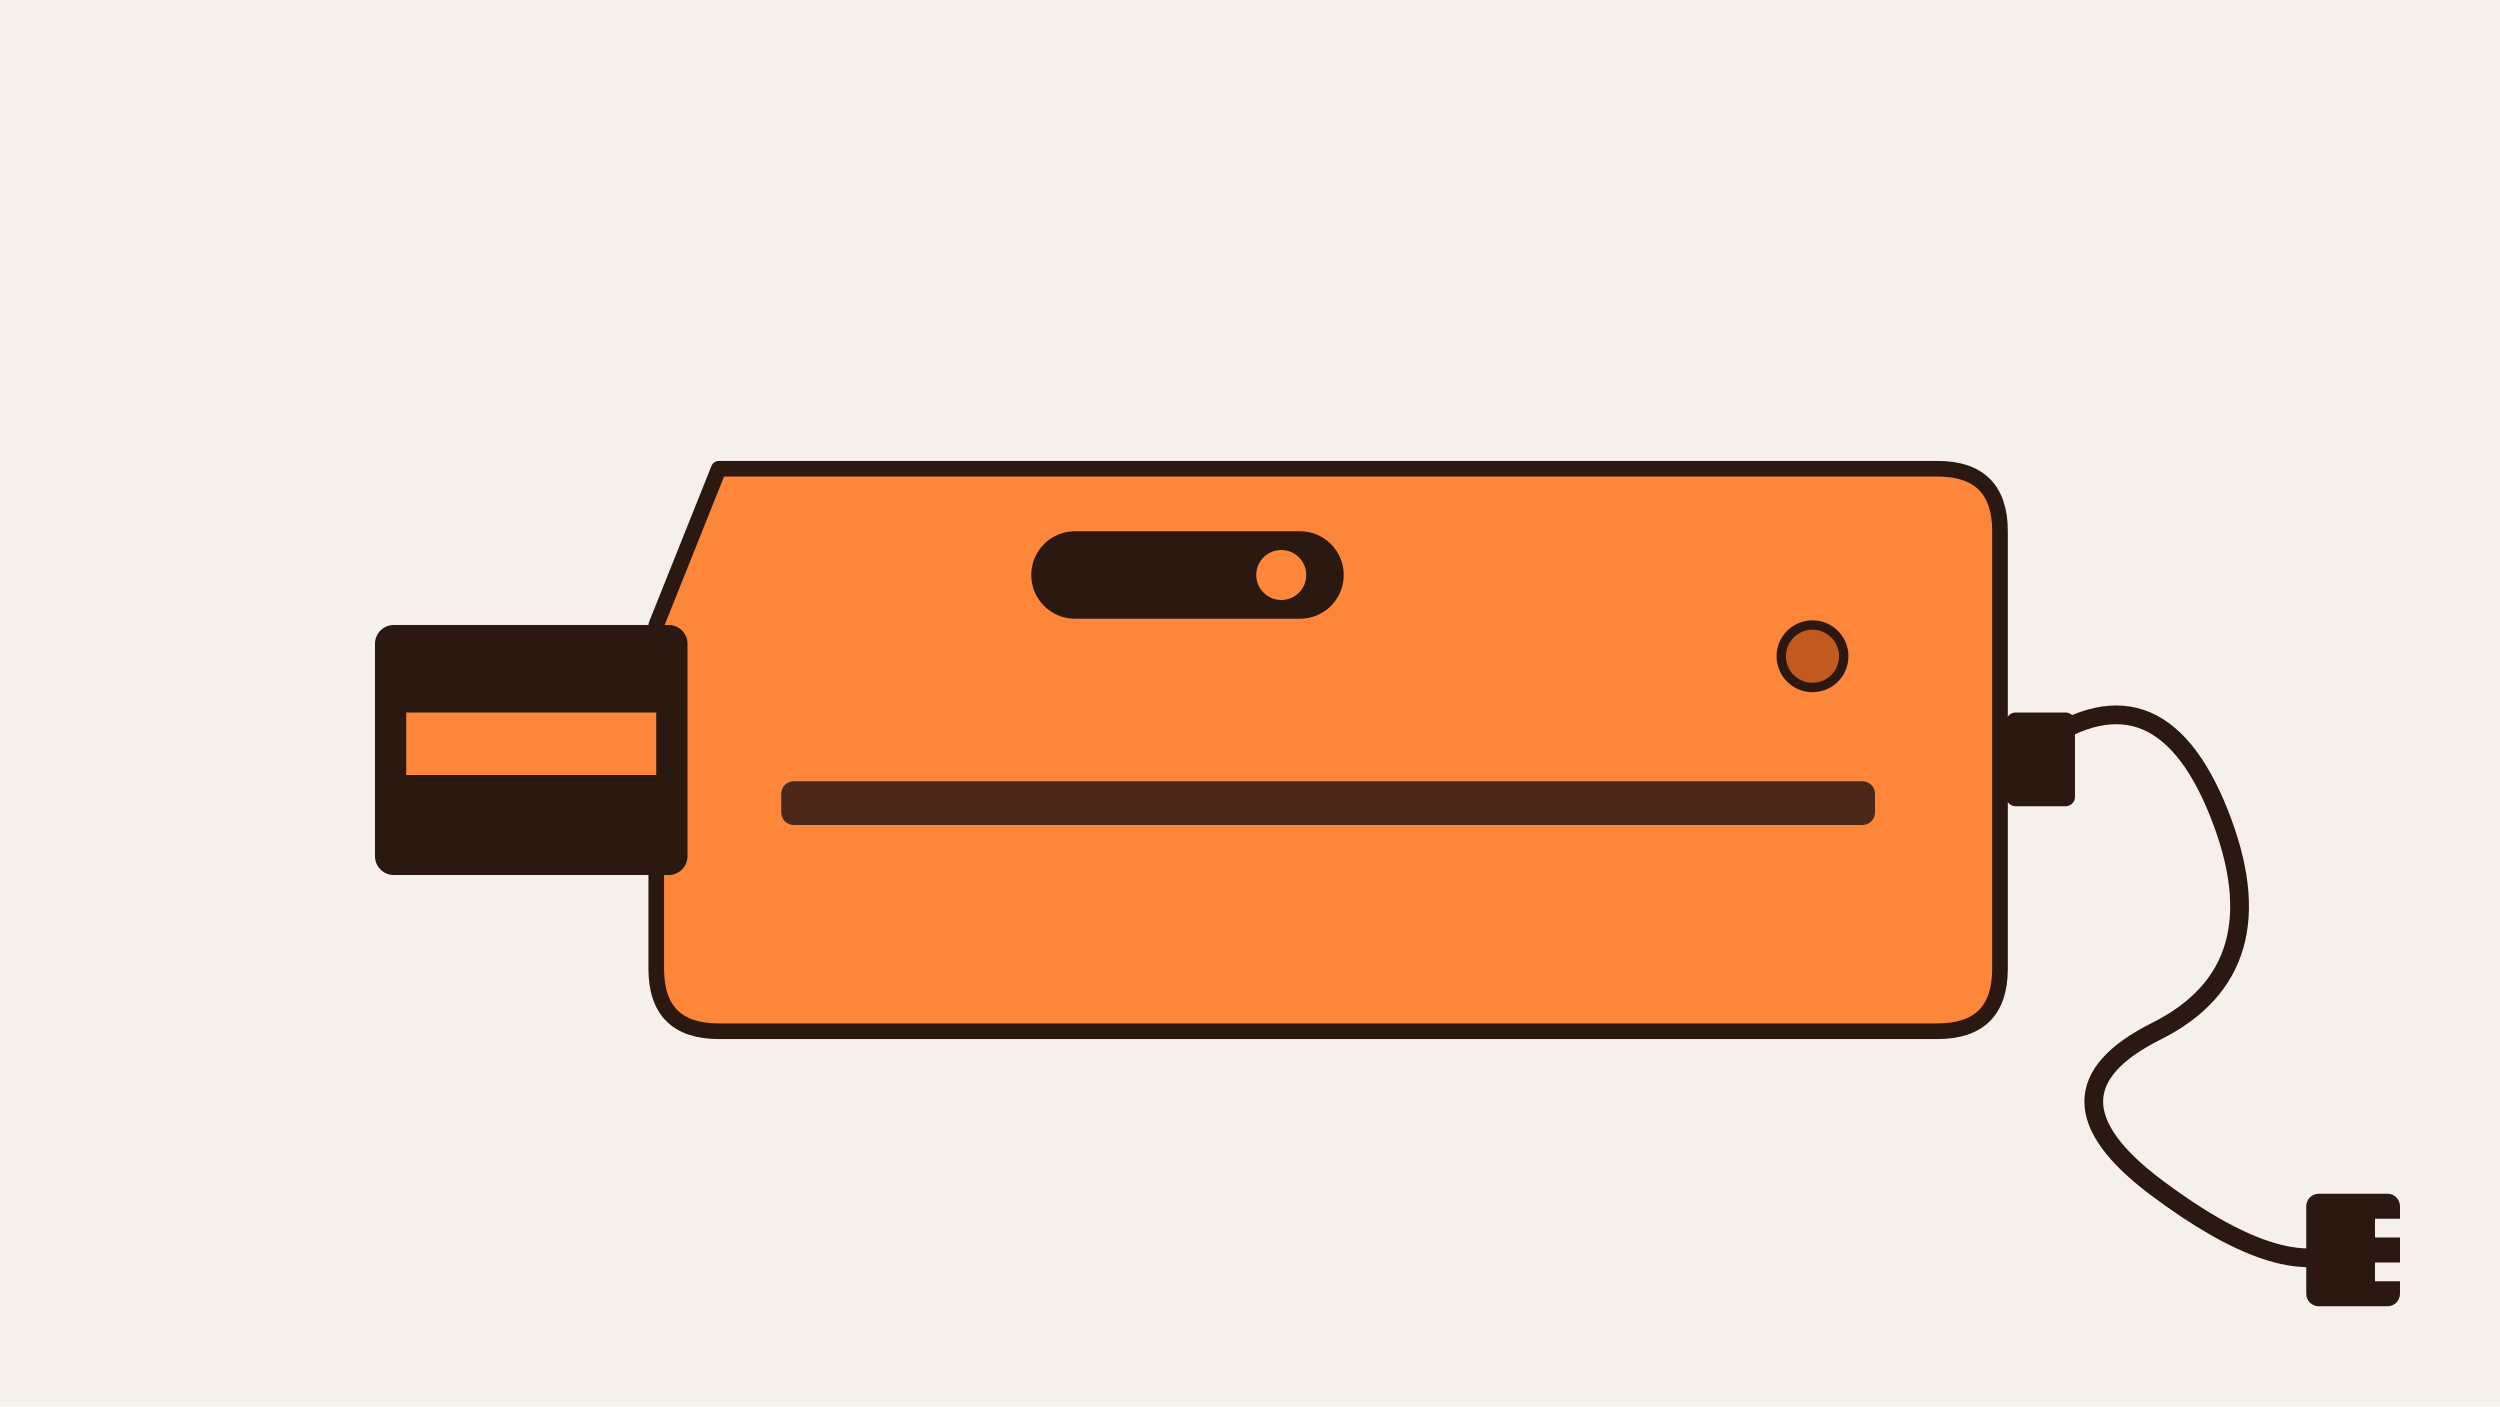
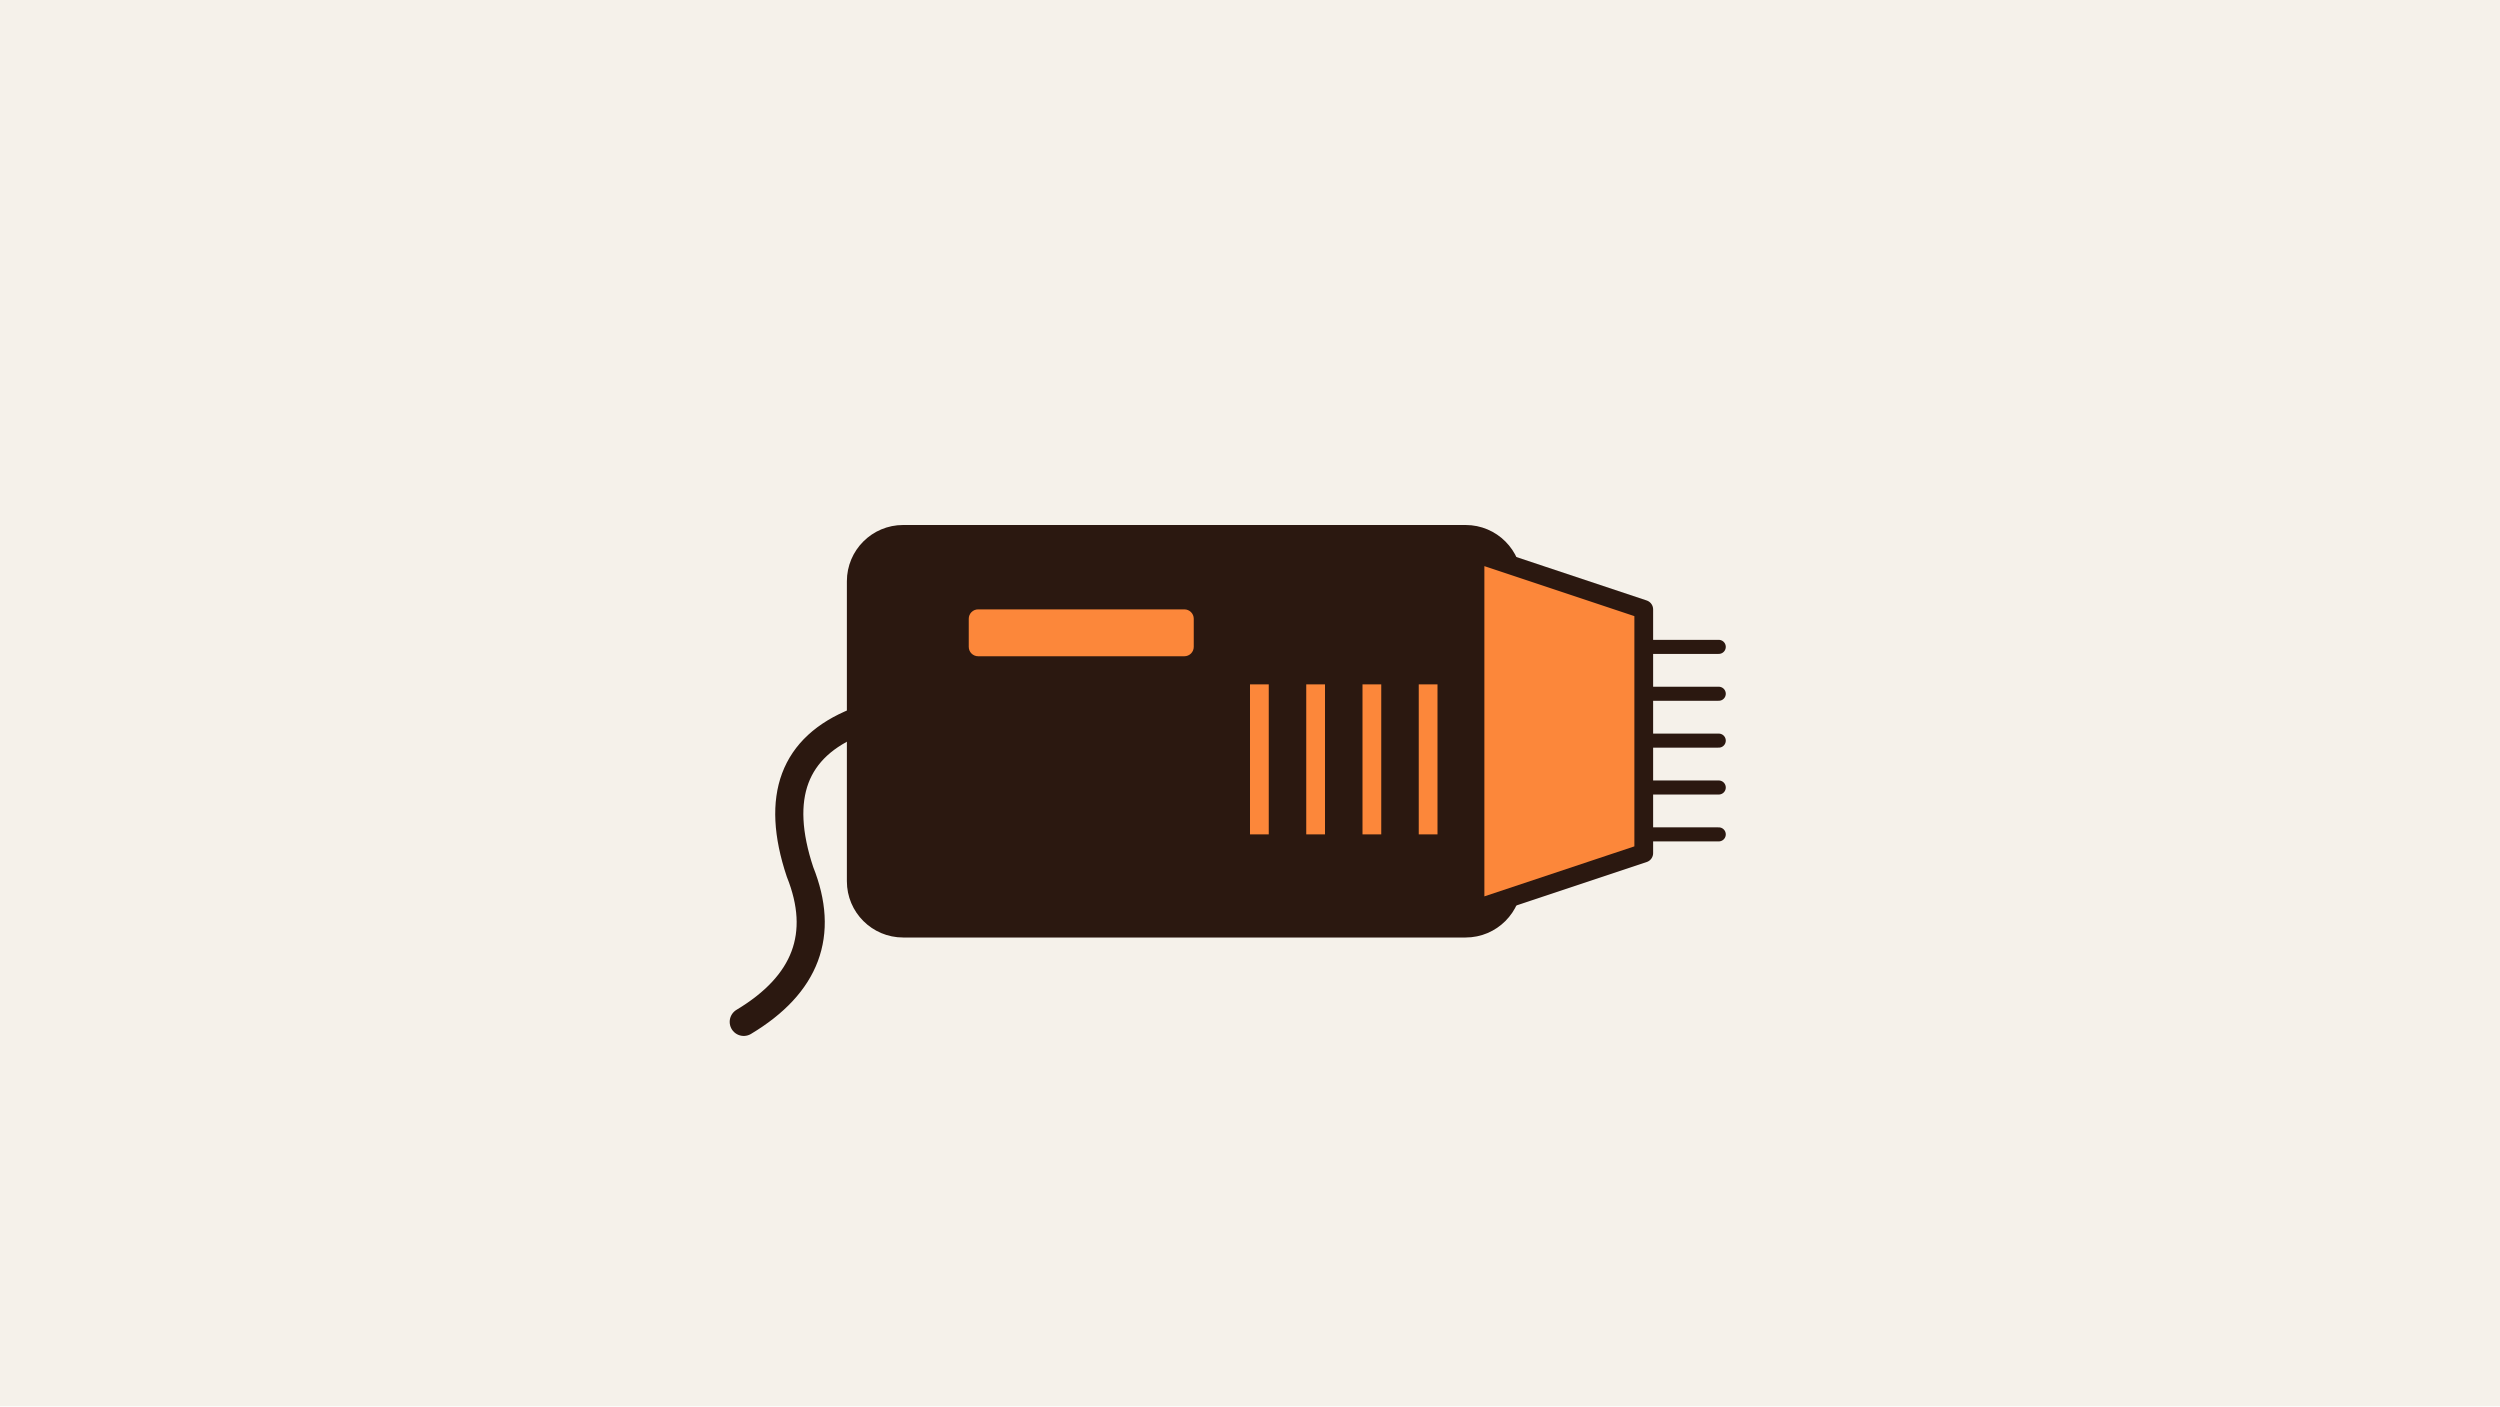
- <svg xmlns="http://www.w3.org/2000/svg" viewBox="0 0 800 450" preserveAspectRatio="xMidYMid slice" role="img" aria-label="Profesionálny strihací strojček s káblom">
+ <svg xmlns="http://www.w3.org/2000/svg" viewBox="0 0 800 450" preserveAspectRatio="xMidYMid slice" role="img" aria-label="Profesionálny strihací strojček — symbol buzz cut strihu">
  <rect width="800" height="450" fill="#f5f1ea" />
-   <g transform="translate(150 150)">
-     <path d="M 500 90 Q 540 60 560 110 Q 580 160 540 180 Q 500 200 540 230 Q 580 260 600 250" fill="none" stroke="#2b1810" stroke-width="6" stroke-linecap="round" />
-     <rect x="588" y="232" width="30" height="36" rx="4" fill="#2b1810" />
-     <rect x="610" y="240" width="14" height="6" fill="#f5f1ea" />
-     <rect x="610" y="254" width="14" height="6" fill="#f5f1ea" />
-     <rect x="492" y="78" width="22" height="30" rx="3" fill="#2b1810" />
-     <path d="M 80 0 L 470 0 Q 490 0 490 20 L 490 160 Q 490 180 470 180 L 80 180 Q 60 180 60 160 L 60 50 Z" fill="#fc873a" stroke="#2b1810" stroke-width="5" stroke-linejoin="round" />
-     <rect x="180" y="20" width="100" height="28" rx="14" fill="#2b1810" />
-     <circle cx="260" cy="34" r="8" fill="#fc873a" />
-     <rect x="100" y="100" width="350" height="14" rx="4" fill="#2b1810" opacity="0.85" />
-     <circle cx="430" cy="60" r="10" fill="#c25a1f" stroke="#2b1810" stroke-width="3" />
-     <rect x="-30" y="50" width="100" height="80" rx="6" fill="#2b1810" />
-     <g fill="#f5f1ea">
-       <polygon points="-32,55 -52,65 -32,65" />
-       <polygon points="-32,75 -52,85 -32,85" />
-       <polygon points="-32,95 -52,105 -32,105" />
-       <polygon points="-32,115 -52,125 -32,125" />
+   <g transform="translate(220 45) scale(3)">
+     <rect x="18" y="42" width="70" height="42" rx="5" fill="#2b1810" stroke="#2b1810" stroke-width="2" />
+     <path d="M84 44 L102 50 L102 76 L84 82 Z" fill="#fc873a" stroke="#2b1810" stroke-width="2" stroke-linejoin="round" />
+     <g stroke="#2b1810" stroke-width="1.5" fill="none" stroke-linecap="round">
+       <line x1="102" y1="54" x2="110" y2="54" />
+       <line x1="102" y1="59" x2="110" y2="59" />
+       <line x1="102" y1="64" x2="110" y2="64" />
+       <line x1="102" y1="69" x2="110" y2="69" />
+       <line x1="102" y1="74" x2="110" y2="74" />
    </g>
-     <rect x="-20" y="78" width="80" height="20" fill="#fc873a" />
+     <rect x="30" y="50" width="24" height="5" rx="1" fill="#fc873a" />
+     <g fill="#fc873a">
+       <rect x="60" y="58" width="2" height="16" />
+       <rect x="66" y="58" width="2" height="16" />
+       <rect x="72" y="58" width="2" height="16" />
+       <rect x="78" y="58" width="2" height="16" />
+     </g>
+     <path d="M18 62 Q8 66, 12 78 Q16 88, 6 94" stroke="#2b1810" stroke-width="3" fill="none" stroke-linecap="round" />
  </g>
</svg>
